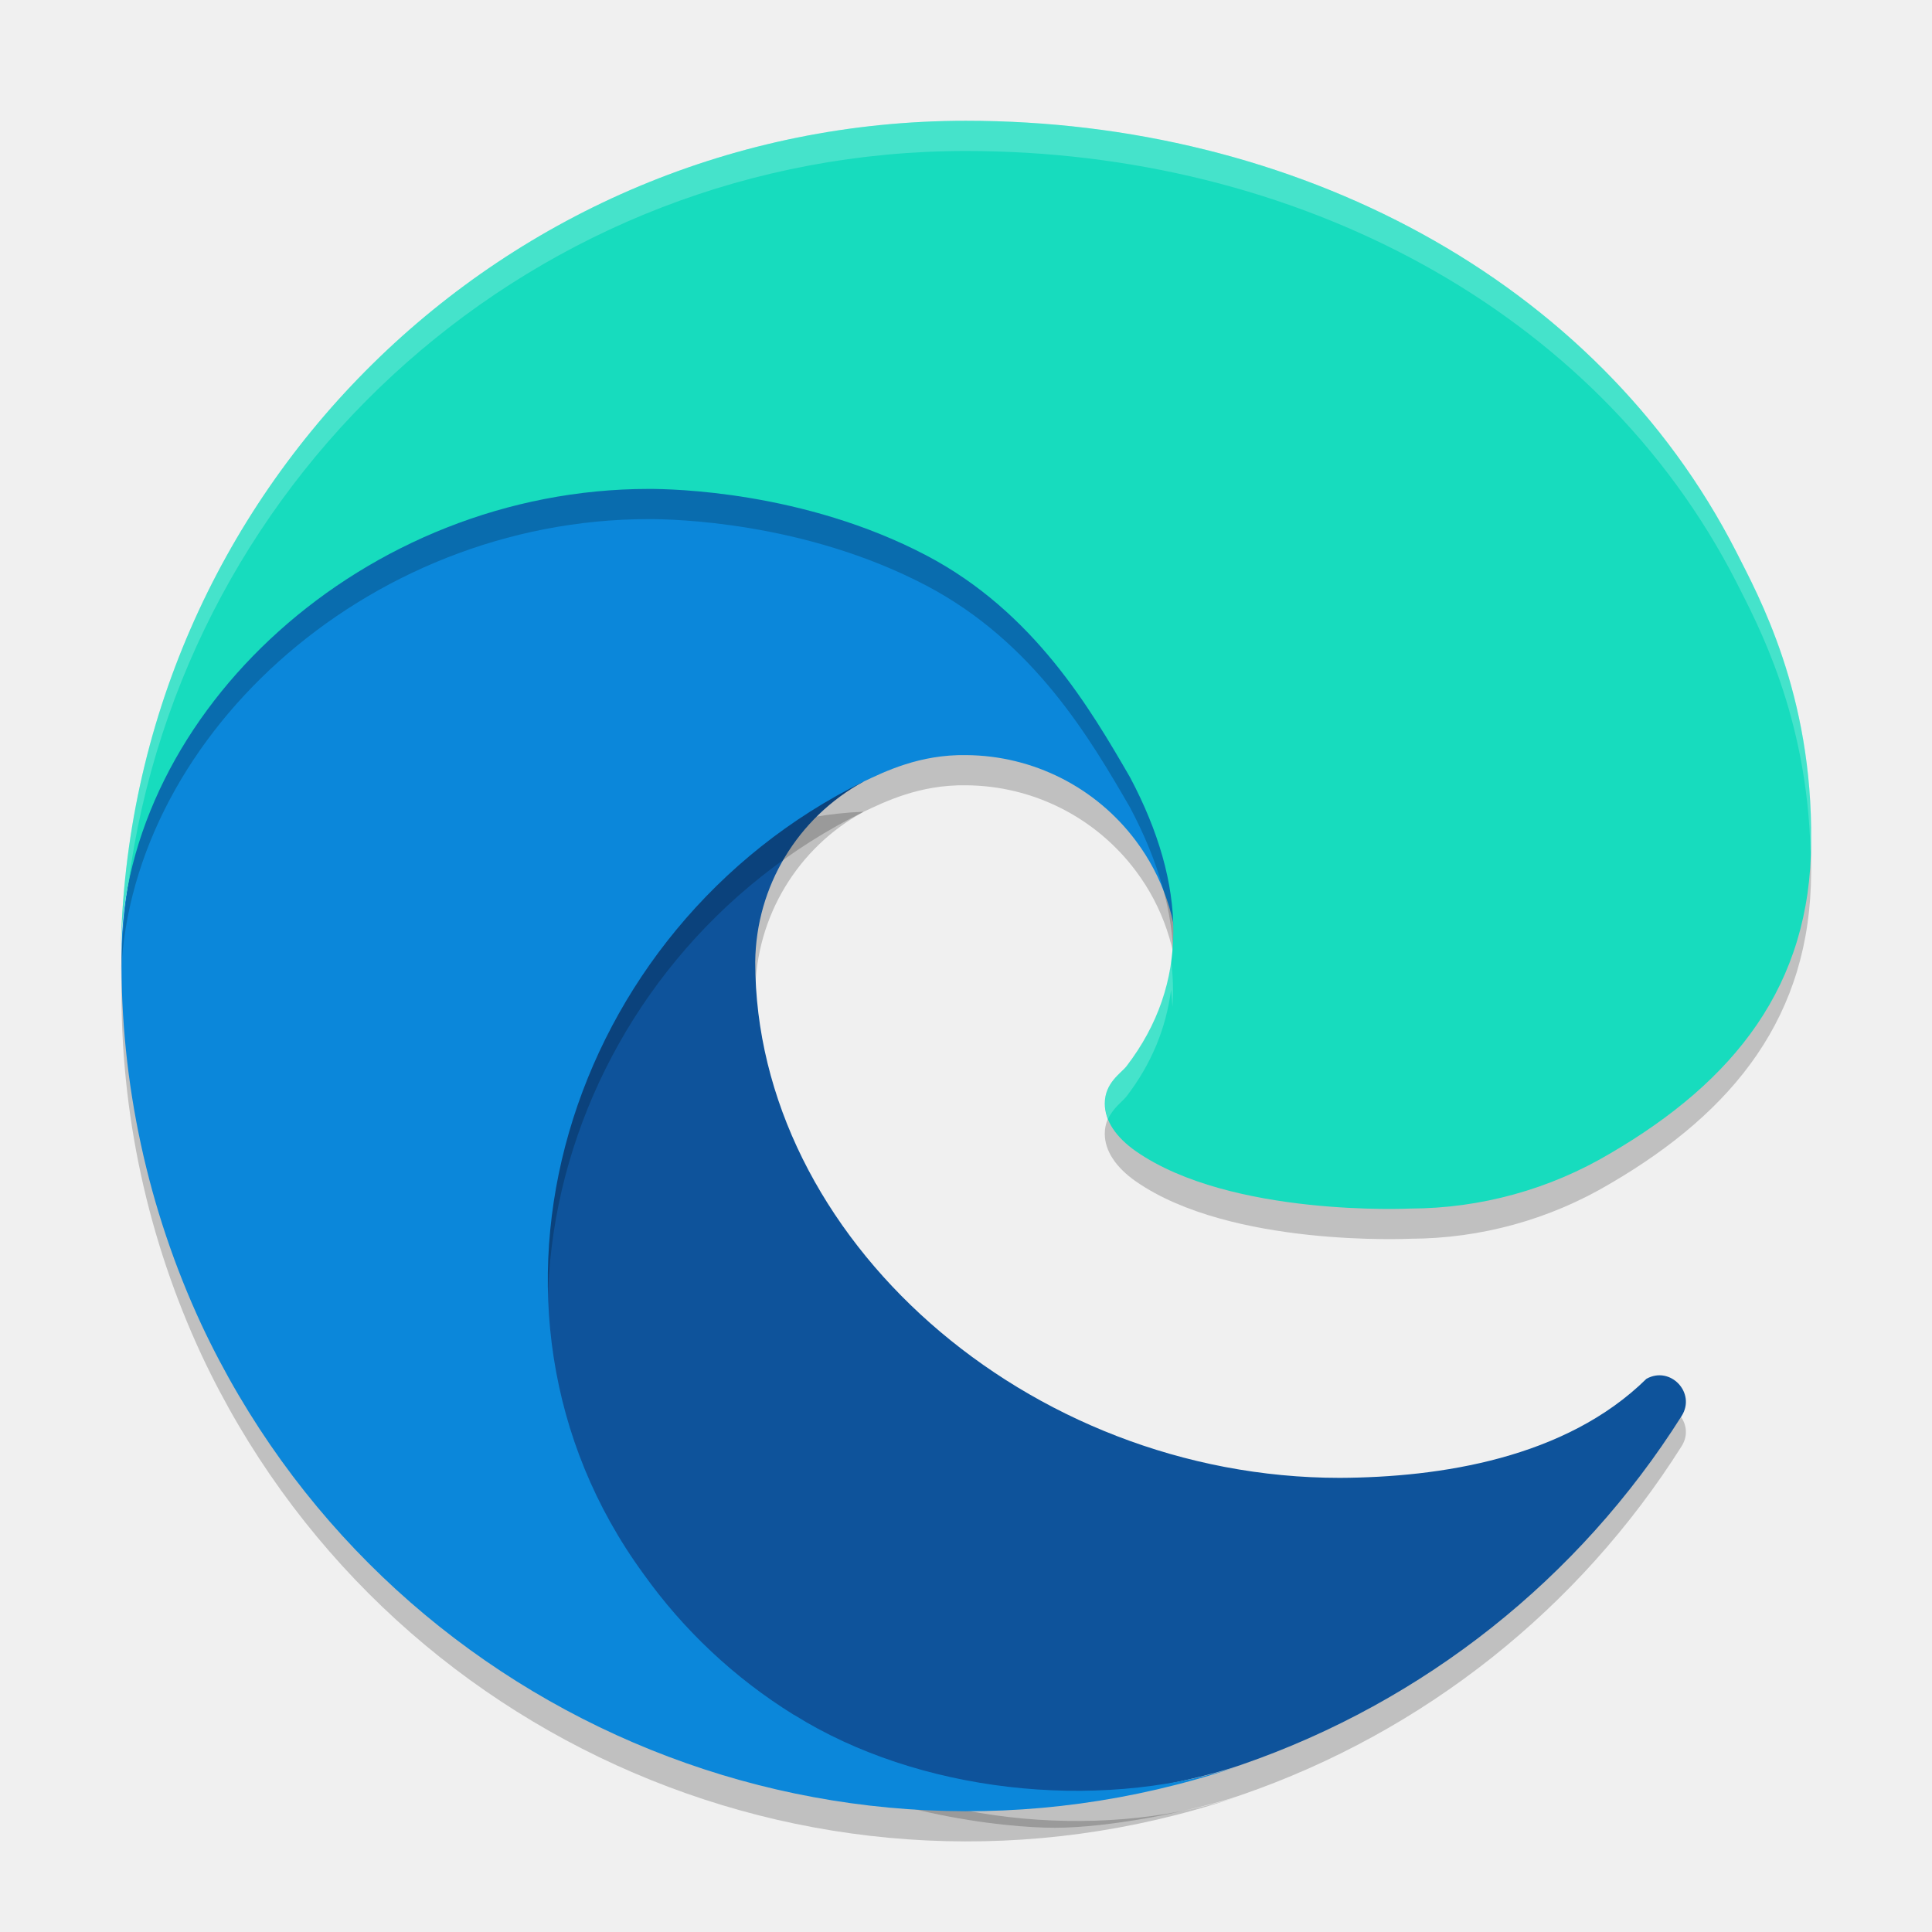
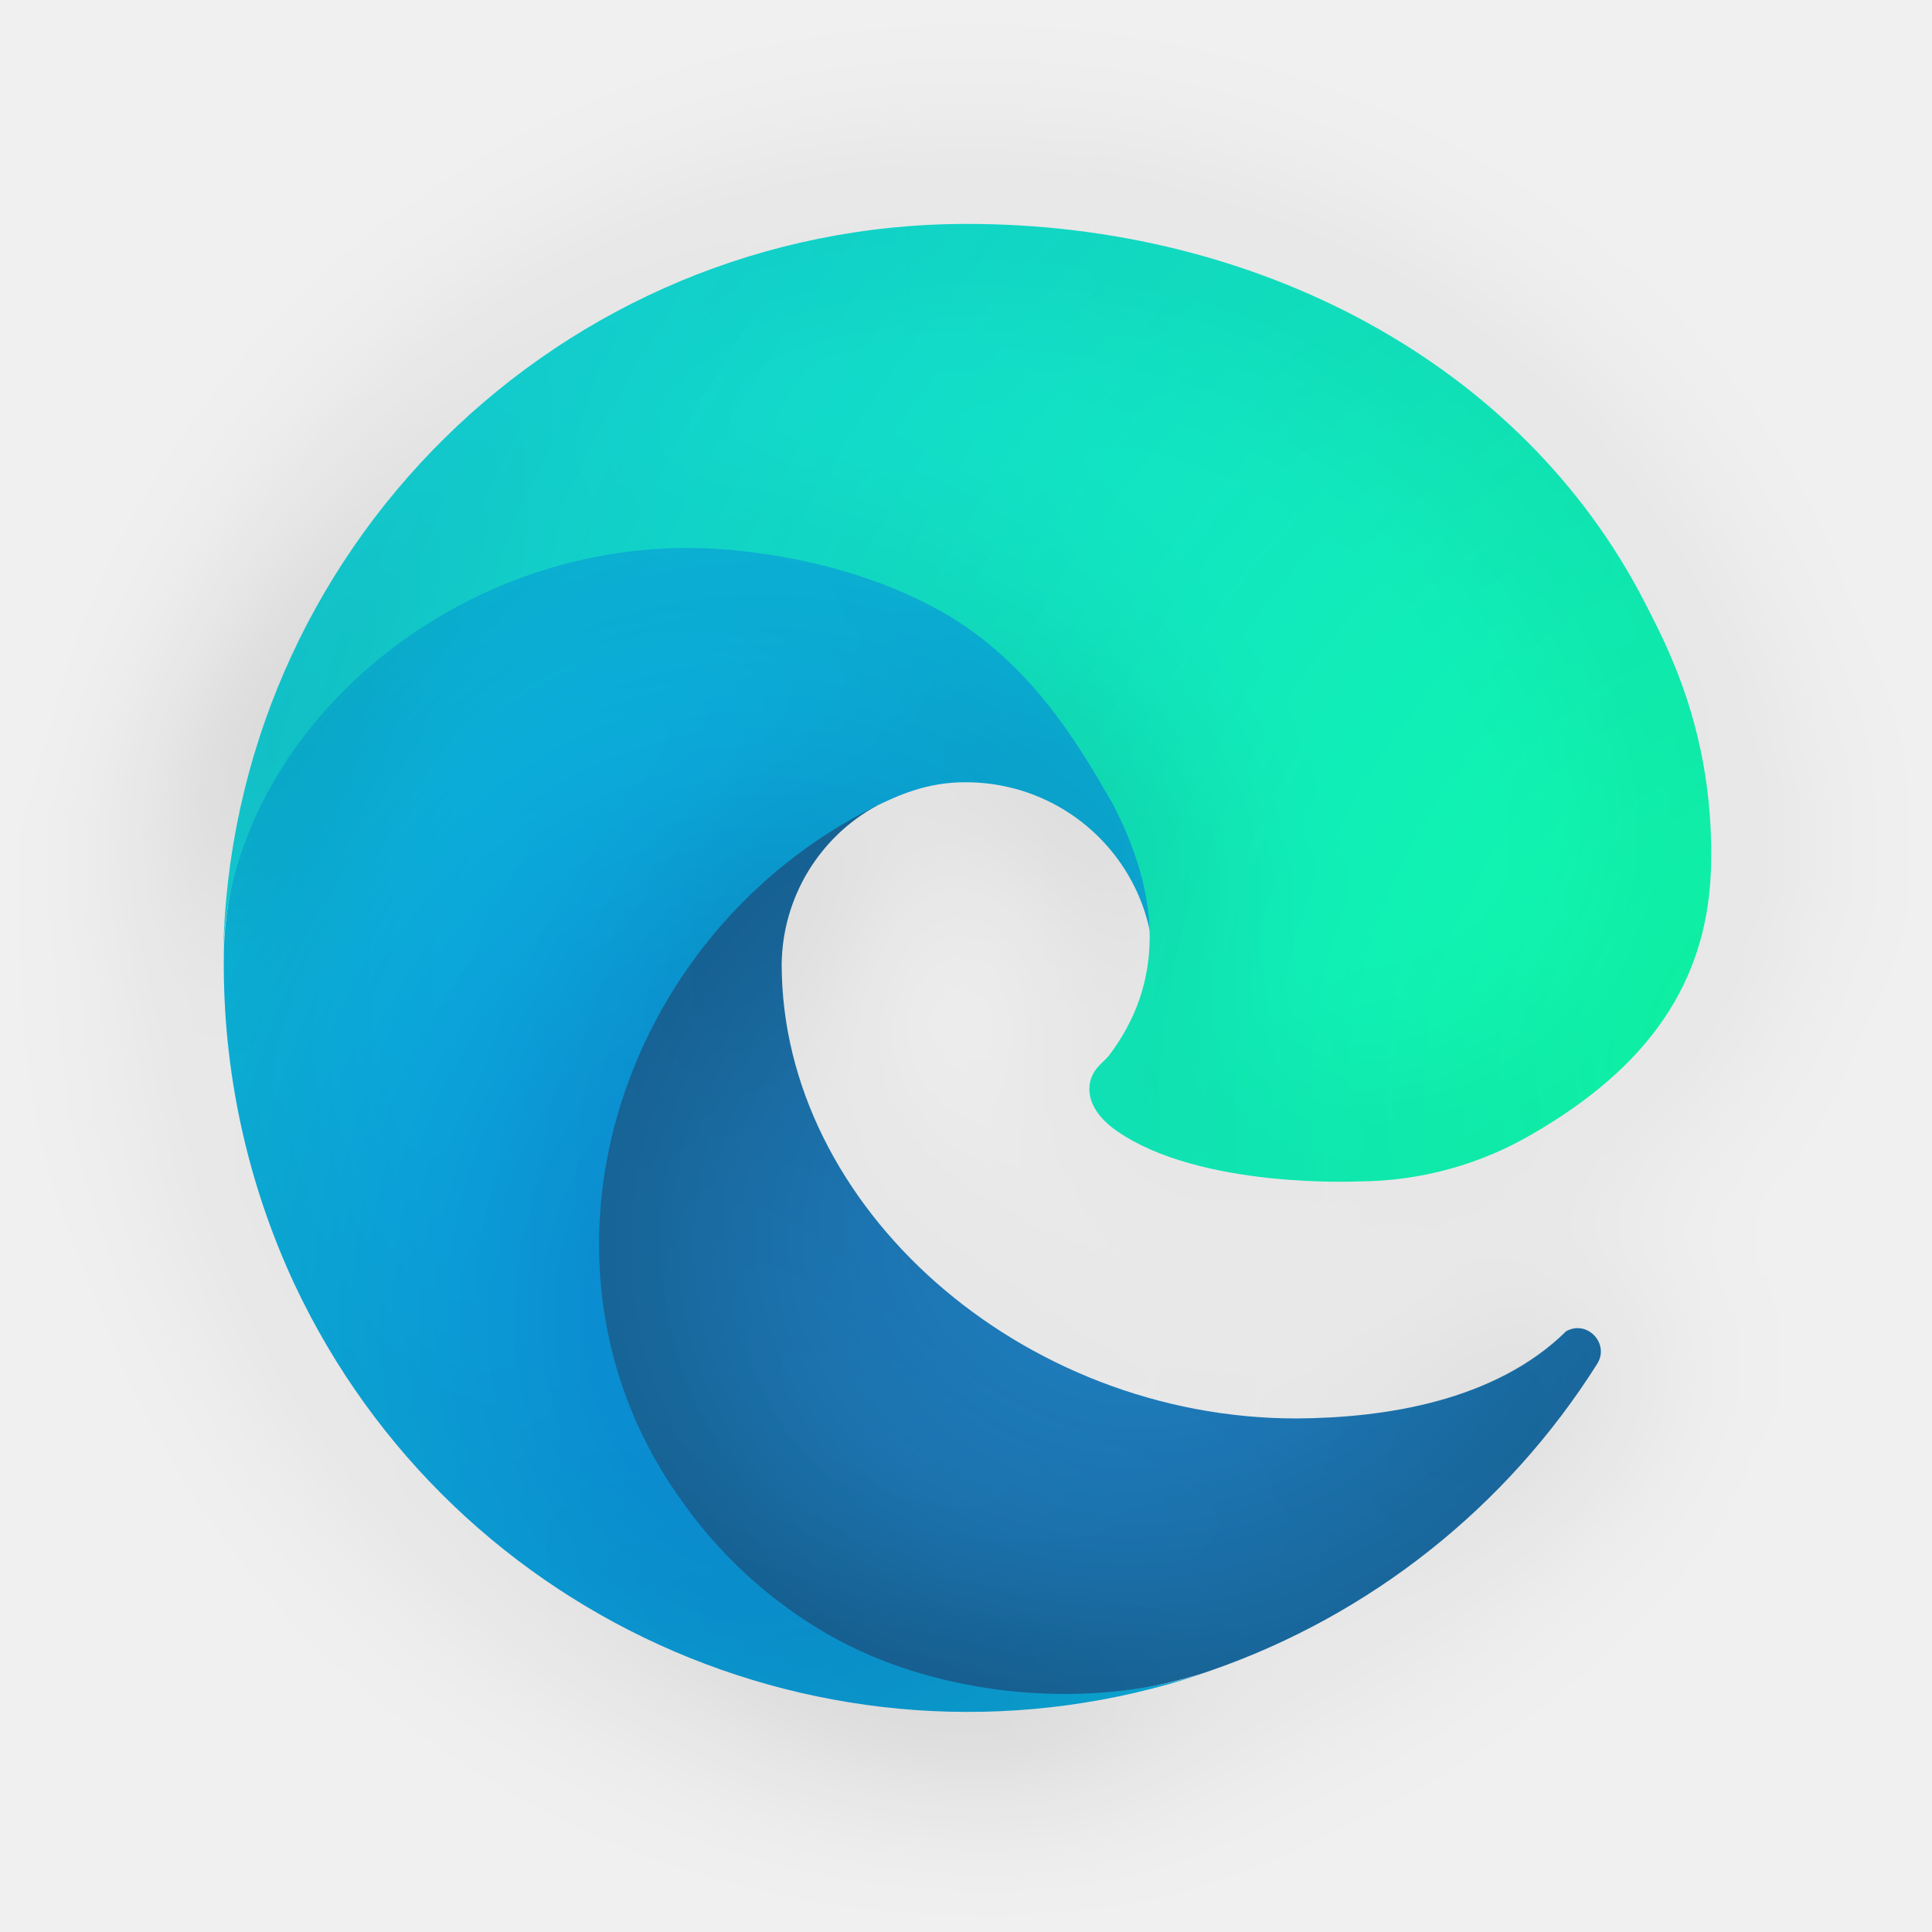
- <svg xmlns="http://www.w3.org/2000/svg" width="64" height="64" version="1.1">
-   <path style="opacity:0.2" class="cls-1" d="m 54.542,46.673 c -2.683,2.64 -6.845,3.267 -10.158,3.283 -10.35,0 -19.366,-7.959 -19.366,-17.094 0.027,-2.495 1.402,-4.78 3.594,-5.973 -9.362,0.394 -11.768,10.148 -11.768,15.862 0,16.158 14.893,17.796 18.102,17.796 1.73,0 4.34,-0.503 5.906,-0.997 l 0.287,-0.096 c 6.027,-2.083 11.164,-6.156 14.567,-11.547 0.486,-0.766 -0.371,-1.674 -1.164,-1.233 z" />
-   <path style="fill:#0e539b" class="cls-1" d="m 54.542,45.673 c -2.683,2.64 -6.845,3.267 -10.158,3.283 -10.35,0 -19.366,-7.959 -19.366,-17.094 0.027,-2.495 1.402,-4.78 3.594,-5.973 -9.362,0.394 -11.768,10.148 -11.768,15.862 0,16.158 14.893,17.796 18.102,17.796 1.73,0 4.34,-0.503 5.906,-0.997 l 0.287,-0.096 c 6.027,-2.083 11.164,-6.156 14.567,-11.547 0.486,-0.766 -0.371,-1.674 -1.164,-1.233 z" />
-   <path style="opacity:0.2" class="cls-3" d="m 26.287,57.8 c -1.951,-1.211 -3.642,-2.797 -4.974,-4.667 -6.464,-8.856 -2.537,-21.399 7.299,-26.244 0.682,-0.321 1.848,-0.903 3.399,-0.875 2.215,0.016 4.294,1.068 5.619,2.843 0.883,1.179 1.37,2.608 1.391,4.081 0,-0.046 5.35,-17.409 -17.498,-17.409 -9.602,0 -17.498,9.111 -17.498,17.105 -0.038,4.228 0.867,8.412 2.649,12.247 6.028,12.859 20.731,19.168 34.205,14.677 -4.613,1.454 -10.471,0.815 -14.572,-1.75 z" />
-   <path style="fill:#0b87da" class="cls-3" d="m 26.287,56.8 c -1.951,-1.211 -3.642,-2.797 -4.974,-4.667 -6.464,-8.856 -2.537,-21.399 7.299,-26.244 0.682,-0.321 1.848,-0.903 3.399,-0.875 2.215,0.016 4.294,1.068 5.619,2.843 0.883,1.179 1.37,2.608 1.391,4.081 0,-0.046 5.35,-17.409 -17.498,-17.409 -9.602,0 -17.498,9.111 -17.498,17.105 -0.038,4.228 0.867,8.412 2.649,12.247 6.028,12.859 20.731,19.168 34.205,14.677 -4.613,1.454 -10.471,0.815 -14.572,-1.75 z" />
-   <path style="opacity:0.2" class="cls-5" d="m 37.319,36.318 c -0.177,0.23 -0.722,0.547 -0.722,1.238 0,0.571 0.372,1.12 1.032,1.581 3.145,2.187 9.075,1.898 9.09,1.898 2.331,-0.006 4.617,-0.636 6.621,-1.826 4.113,-2.401 6.646,-5.563 6.656,-10.326 0.057,-4.901 -1.75,-8.16 -2.48,-9.603 C 52.882,10.215 42.877,5.001 31.998,5.001 16.687,5 4.215,17.295 4,32.601 4.105,24.61 12.049,17.196 21.498,17.196 c 0.766,0 5.131,0.074 9.187,2.202 3.574,1.876 5.446,5.103 6.748,7.349 1.892,3.569 1.973,6.847 -0.114,9.571 z" />
-   <path style="fill:#17dcbe" class="cls-5" d="m 37.319,35.318 c -0.177,0.23 -0.722,0.547 -0.722,1.238 0,0.571 0.372,1.12 1.032,1.581 3.145,2.187 9.075,1.898 9.09,1.898 2.331,-0.006 4.617,-0.636 6.621,-1.826 4.113,-2.401 6.646,-5.563 6.656,-10.326 0.057,-4.901 -1.75,-8.16 -2.48,-9.603 C 52.882,9.215 42.877,4.001 31.998,4.001 16.687,4 4.215,16.295 4,31.601 4.105,23.61 12.049,16.196 21.498,16.196 c 0.766,0 5.131,0.074 9.187,2.202 3.574,1.876 5.446,5.103 6.748,7.349 1.892,3.569 1.973,6.847 -0.114,9.571 z" />
-   <path style="opacity:0.2;fill:#ffffff" d="M 32 4.002 C 16.69 4 4.215 16.295 4 31.602 C 4.01 30.834 4.094 30.071 4.244 29.32 C 6.049 15.577 17.802 5.001 32 5.002 C 42.88 5.002 52.883 10.216 57.518 19.281 C 58.213 20.656 59.866 23.694 59.975 28.211 C 59.984 28.103 59.998 27.997 59.998 27.883 C 60.055 22.982 58.248 19.727 57.518 18.283 C 52.883 9.218 42.88 4.002 32 4.002 z M 38.793 31.789 C 38.63 33.041 38.156 34.225 37.32 35.316 C 37.143 35.546 36.598 35.864 36.598 36.555 C 36.598 36.728 36.637 36.898 36.707 37.064 C 36.875 36.699 37.192 36.482 37.32 36.316 C 38.156 35.225 38.63 34.041 38.793 32.789 C 38.817 32.979 38.827 33.166 38.838 33.354 C 38.872 32.843 38.86 32.321 38.793 31.789 z" />
+ <svg xmlns="http://www.w3.org/2000/svg" xmlns:xlink="http://www.w3.org/1999/xlink" width="64" height="64" version="1.1" id="svg7">
+   <defs id="defs7">
+     <linearGradient id="linearGradient10">
+       <stop style="stop-color:#0ffca6;stop-opacity:1;" offset="0" id="stop11" />
+       <stop style="stop-color:#15bff0;stop-opacity:1;" offset="1" id="stop12" />
+     </linearGradient>
+     <linearGradient id="linearGradient8">
+       <stop style="stop-color:#0b87da;stop-opacity:1;" offset="0" id="stop9" />
+       <stop style="stop-color:#0bc9da;stop-opacity:1;" offset="1" id="stop10" />
+     </linearGradient>
+     <linearGradient id="linearGradient7">
+       <stop style="stop-color:#228bd3;stop-opacity:1;" offset="0" id="stop7" />
+       <stop style="stop-color:#0e4263;stop-opacity:1;" offset="1" id="stop8" />
+     </linearGradient>
+     <radialGradient xlink:href="#linearGradient7" id="radialGradient8" cx="37.404" cy="44.052" fx="37.404" fy="44.052" r="19.502" gradientTransform="matrix(1.898909,-0.508811,0.439077,1.638658,-52.02443,-12.97964)" gradientUnits="userSpaceOnUse" />
+     <radialGradient xlink:href="#linearGradient8" id="radialGradient10" cx="23.83" cy="42.003" fx="23.83" fy="42.003" r="18.428" gradientTransform="matrix(1.59604,0,0,1.969129,-12.76727,-39.09078)" gradientUnits="userSpaceOnUse" />
+     <radialGradient xlink:href="#linearGradient10" id="radialGradient12" cx="51.448" cy="30.361" fx="51.448" fy="30.361" r="27.999" gradientTransform="matrix(1.505588,-2.607755,2.278936,1.315744,-87.57597,128.6838)" gradientUnits="userSpaceOnUse" />
+     <filter style="color-interpolation-filters:sRGB" id="filter20" x="-0.144" y="-0.144" width="1.288" height="1.288">
+       <feGaussianBlur stdDeviation="3.326" id="feGaussianBlur20" />
+     </filter>
+   </defs>
+   <path style="fill:url(#radialGradient8);stroke-width:0.88" class="cls-1" d="m 51.882,44.098 c -2.362,2.324 -6.026,2.875 -8.941,2.89 -9.111,0 -17.047,-7.006 -17.047,-15.047 0.024,-2.196 1.234,-4.208 3.163,-5.257 -8.241,0.347 -10.359,8.933 -10.359,13.963 0,14.223 13.11,15.665 15.934,15.665 1.523,0 3.82,-0.443 5.199,-0.878 l 0.252,-0.085 c 5.305,-1.834 9.827,-5.419 12.823,-10.165 0.428,-0.674 -0.326,-1.474 -1.024,-1.086 z" id="path2" />
+   <path style="fill:url(#radialGradient10);stroke-width:0.88" class="cls-3" d="m 27.01,53.893 c -1.717,-1.066 -3.206,-2.462 -4.378,-4.108 -5.69,-7.795 -2.234,-18.837 6.425,-23.101 0.601,-0.283 1.627,-0.795 2.992,-0.77 1.95,0.014 3.78,0.94 4.946,2.503 0.778,1.038 1.206,2.296 1.225,3.592 0,-0.04 4.709,-15.324 -15.403,-15.324 -8.452,0 -15.403,8.02 -15.403,15.056 -0.033,3.722 0.763,7.405 2.332,10.781 C 15.051,53.84 27.993,59.394 39.854,55.441 35.793,56.721 30.637,56.158 27.027,53.901 Z" id="path4" />
+   <path style="fill:url(#radialGradient12);stroke-width:0.88" class="cls-5" d="m 36.721,34.983 c -0.156,0.202 -0.635,0.481 -0.635,1.09 0,0.502 0.327,0.986 0.909,1.392 2.769,1.925 7.988,1.671 8.002,1.671 2.052,-0.005 4.064,-0.56 5.828,-1.607 3.621,-2.114 5.85,-4.897 5.859,-9.089 0.05,-4.314 -1.54,-7.183 -2.183,-8.453 C 50.42,12.006 41.613,7.417 32.037,7.417 18.56,7.415 7.581,18.238 7.392,31.712 7.484,24.677 14.477,18.151 22.795,18.151 c 0.674,0 4.517,0.065 8.087,1.939 3.146,1.652 4.794,4.492 5.94,6.469 1.665,3.141 1.737,6.027 -0.1,8.425 z" id="path6" />
+   <path id="path20" style="color:#000000;mix-blend-mode:normal;fill:#000000;fill-opacity:1;stroke:#000000;stroke-width:0.2;stroke-dasharray:none;stroke-opacity:1;filter:url(#filter20)" d="M 31.955,3.88 C 16.618,3.879 4.122,16.197 3.906,31.53 h 0.025 c -3.37e-5,0.011 -0.002,0.022 -0.002,0.033 -0.038,4.236 0.871,8.426 2.656,12.268 6.038,12.882 20.767,19.202 34.266,14.703 l -0.006,-0.018 0.266,-0.088 C 47.149,56.342 52.298,52.264 55.707,46.862 55.962,46.461 55.864,46.014 55.598,45.732 55.331,45.449 54.892,45.327 54.476,45.558 l -0.006,0.002 -0.006,0.006 c -2.668,2.625 -6.817,3.251 -10.123,3.268 -10.325,0 -19.316,-7.941 -19.316,-17.043 0.018,-1.644 0.627,-3.194 1.67,-4.398 -1.085,1.198 -1.753,2.728 -1.771,4.398 0,9.168 9.042,17.145 19.418,17.145 3.314,-0.016 7.483,-0.644 10.182,-3.291 0.377,-0.209 0.763,-0.097 1.002,0.156 0.239,0.253 0.327,0.644 0.096,1.008 -3.397,5.382 -8.525,9.448 -14.541,11.527 l -0.287,0.096 c -0.39,0.123 -0.845,0.247 -1.336,0.363 -0.177,0.042 -0.375,0.077 -0.564,0.117 -0.058,0.011 -0.117,0.017 -0.176,0.027 -0.471,0.081 -0.948,0.147 -1.432,0.189 -0.008,6.89e-4 -0.016,0.001 -0.023,0.002 -0.192,0.017 -0.387,0.026 -0.58,0.037 -0.087,0.005 -0.173,0.012 -0.26,0.016 -0.181,0.008 -0.363,0.009 -0.545,0.012 -0.129,0.002 -0.259,0.003 -0.389,0.002 -0.157,-0.001 -0.315,-0.005 -0.473,-0.01 -0.139,-0.004 -0.277,-0.01 -0.416,-0.018 -0.162,-0.009 -0.324,-0.019 -0.486,-0.031 -0.128,-0.01 -0.257,-0.023 -0.385,-0.035 -0.172,-0.017 -0.344,-0.033 -0.516,-0.055 -0.103,-0.013 -0.204,-0.029 -0.307,-0.043 -0.239,-0.034 -0.478,-0.071 -0.715,-0.113 -0.53,-0.095 -1.055,-0.211 -1.57,-0.35 -0.096,-0.026 -0.19,-0.055 -0.285,-0.082 -0.191,-0.055 -0.38,-0.111 -0.568,-0.172 -0.108,-0.035 -0.215,-0.072 -0.322,-0.109 -0.178,-0.061 -0.354,-0.124 -0.529,-0.191 -0.096,-0.037 -0.192,-0.075 -0.287,-0.113 -0.2,-0.081 -0.397,-0.166 -0.592,-0.254 -0.068,-0.031 -0.137,-0.06 -0.205,-0.092 -0.194,-0.091 -0.384,-0.187 -0.572,-0.285 -0.077,-0.04 -0.156,-0.078 -0.232,-0.119 -0.251,-0.137 -0.497,-0.28 -0.736,-0.43 l -0.004,-0.002 -0.018,-0.006 -0.002,-0.002 c -1.944,-1.207 -3.629,-2.789 -4.957,-4.652 -0.198,-0.272 -0.389,-0.55 -0.568,-0.828 -0.06,-0.094 -0.112,-0.191 -0.17,-0.285 -0.118,-0.191 -0.237,-0.382 -0.346,-0.576 -0.056,-0.1 -0.105,-0.201 -0.158,-0.301 -4.492,-8.438 -0.708,-19.191 7.979,-23.846 0.175,-0.118 0.355,-0.232 0.543,-0.334 l 0.002,-0.002 c 0.684,-0.322 1.841,-0.895 3.377,-0.867 2.199,0.016 4.263,1.06 5.578,2.822 h 0.002 c 0.6,0.801 1.009,1.718 1.219,2.686 0.056,1.699 -0.433,3.284 -1.529,4.715 -0.16,0.208 -0.734,0.55 -0.734,1.268 0,0.593 0.386,1.156 1.055,1.623 1.586,1.102 3.861,1.576 5.742,1.777 1.881,0.202 3.369,0.131 3.377,0.131 2.34,-0.006 4.635,-0.639 6.646,-1.834 4.122,-2.407 6.672,-5.589 6.682,-10.369 0.057,-4.914 -1.757,-8.186 -2.486,-9.627 C 52.875,9.101 42.851,3.88 31.955,3.88 Z M 28.047,26.196 c -0.421,0.283 -0.804,0.607 -1.146,0.969 0.385,-0.391 0.814,-0.744 1.285,-1.047 -0.047,0.025 -0.092,0.053 -0.139,0.078 z m -1.146,0.969 c -0.026,0.026 -0.051,0.052 -0.076,0.078 0.025,-0.027 0.051,-0.052 0.076,-0.078 z m -0.076,0.078 c -0.044,0.048 -0.086,0.099 -0.129,0.148 0.044,-0.049 0.084,-0.101 0.129,-0.148 z M 31.955,3.982 c 10.864,0 20.849,5.204 25.475,14.25 0.732,1.446 2.531,4.692 2.475,9.58 -0.01,4.745 -2.526,7.887 -6.631,10.283 -1.996,1.185 -4.274,1.813 -6.596,1.818 -0.008,0 -1.492,0.072 -3.365,-0.129 -1.873,-0.201 -4.136,-0.675 -5.695,-1.76 -0.653,-0.456 -1.012,-0.992 -1.012,-1.541 0,-0.665 0.517,-0.954 0.711,-1.205 1.112,-1.452 1.607,-3.063 1.549,-4.789 h 0.002 c -8.6e-5,-0.003 -0.002,-0.005 -0.002,-0.008 -2.47e-4,-0.007 -0.002,-0.014 -0.002,-0.021 -0.007,-0.184 -0.02,-0.37 -0.039,-0.557 -0.02,-0.19 -0.045,-0.382 -0.078,-0.574 -6.62e-4,-0.004 -0.001,-0.008 -0.002,-0.012 -0.001,-0.008 -0.003,-0.016 -0.004,-0.023 -0.031,-0.176 -0.066,-0.352 -0.107,-0.529 -0.014,-0.059 -0.03,-0.119 -0.045,-0.178 -0.034,-0.135 -0.068,-0.27 -0.107,-0.406 -0.026,-0.088 -0.056,-0.176 -0.084,-0.264 -0.038,-0.119 -0.075,-0.239 -0.117,-0.359 -0.036,-0.103 -0.077,-0.207 -0.117,-0.311 -0.04,-0.103 -0.076,-0.205 -0.119,-0.309 -0.056,-0.135 -0.118,-0.27 -0.18,-0.406 -0.032,-0.071 -0.06,-0.142 -0.094,-0.213 -0.006,-0.013 -0.013,-0.028 -0.02,-0.041 -0.099,-0.208 -0.203,-0.417 -0.314,-0.627 h -0.002 v -0.002 c -0.325,-0.562 -0.686,-1.185 -1.102,-1.834 -1.245,-1.946 -2.975,-4.12 -5.666,-5.533 -0.254,-0.134 -0.51,-0.259 -0.766,-0.377 -0.252,-0.116 -0.504,-0.224 -0.756,-0.326 -0.004,-0.002 -0.008,-0.002 -0.012,-0.004 -0.249,-0.101 -0.497,-0.195 -0.744,-0.283 -0.006,-0.002 -0.012,-0.004 -0.018,-0.006 -0.253,-0.09 -0.504,-0.173 -0.752,-0.25 -0.497,-0.154 -0.982,-0.28 -1.449,-0.389 -0.001,-3.33e-4 -0.003,-0.002 -0.004,-0.002 -0.042,-0.01 -0.078,-0.014 -0.119,-0.023 -0.424,-0.096 -0.836,-0.179 -1.223,-0.244 -0.42,-0.07 -0.812,-0.125 -1.174,-0.166 -0.006,-6.54e-4 -0.01,-0.001 -0.016,-0.002 -0.344,-0.039 -0.653,-0.066 -0.932,-0.086 -0.587,-0.042 -0.998,-0.048 -1.205,-0.049 v -0.002 h -0.043 c -0.491,0 -0.979,0.023 -1.461,0.062 -0.032,0.003 -0.064,0.003 -0.096,0.006 -0.471,0.041 -0.936,0.102 -1.396,0.178 -0.035,0.006 -0.07,0.01 -0.105,0.016 -0.442,0.076 -0.878,0.169 -1.309,0.275 -0.061,0.015 -0.123,0.029 -0.184,0.045 -0.431,0.111 -0.854,0.24 -1.271,0.381 -0.038,0.013 -0.077,0.024 -0.115,0.037 -0.431,0.148 -0.854,0.312 -1.27,0.49 -0.025,0.011 -0.051,0.02 -0.076,0.031 -0.43,0.186 -0.851,0.389 -1.262,0.605 -0.424,0.223 -0.837,0.461 -1.238,0.713 C 8.083,21.167 5.414,24.551 4.381,28.296 6.181,14.576 17.781,3.98 31.955,3.982 Z m -10.5,12.193 c 0.762,0 5.121,0.076 9.164,2.197 0.89,0.467 1.673,1.018 2.369,1.617 0.348,0.3 0.674,0.611 0.98,0.93 0.918,0.957 1.659,1.982 2.279,2.951 0.414,0.646 0.774,1.269 1.1,1.83 0.816,1.541 1.246,3.017 1.355,4.424 -0.231,-0.84 -0.547,-1.661 -1.076,-2.367 -1.334,-1.787 -3.428,-2.849 -5.658,-2.865 -1.564,-0.029 -2.741,0.56 -3.422,0.881 l -0.002,0.002 c -0.307,0.151 -0.609,0.31 -0.904,0.477 l -0.002,0.002 c -0.296,0.166 -0.587,0.337 -0.871,0.518 l -0.002,0.002 c -0.284,0.18 -0.561,0.367 -0.832,0.561 l -0.002,0.002 c -0.271,0.193 -0.538,0.394 -0.797,0.6 l -0.002,0.002 c -0.259,0.206 -0.512,0.417 -0.758,0.635 l -0.002,0.002 c -0.493,0.436 -0.96,0.895 -1.4,1.375 -9.37e-4,10e-4 -0.001,0.003 -0.002,0.004 -0.219,0.239 -0.435,0.483 -0.641,0.732 v 0.002 c -0.207,0.25 -0.407,0.505 -0.6,0.764 v 0.002 c -0.386,0.518 -0.744,1.053 -1.072,1.604 v 0.002 c -0.164,0.275 -0.321,0.554 -0.471,0.836 v 0.002 c -0.149,0.282 -0.291,0.567 -0.426,0.855 v 0.002 c -0.134,0.288 -0.262,0.579 -0.381,0.873 v 0.002 c -0.119,0.294 -0.232,0.59 -0.336,0.889 v 0.002 c -0.104,0.299 -0.199,0.601 -0.287,0.904 -0.088,0.304 -0.168,0.61 -0.24,0.918 -0.072,0.307 -0.134,0.615 -0.189,0.926 -0.333,1.863 -0.369,3.77 -0.078,5.648 0.049,0.313 0.107,0.625 0.174,0.936 0.134,0.623 0.303,1.239 0.512,1.85 0.104,0.305 0.218,0.607 0.342,0.908 0.494,1.204 1.14,2.372 1.951,3.482 1.336,1.875 3.034,3.467 4.99,4.682 l 0.002,0.002 0.016,0.006 h 0.002 l 0.008,0.004 c 0.214,0.133 0.432,0.261 0.654,0.383 3.063,1.692 6.938,2.39 10.539,2.043 C 24.983,61.71 12.193,55.558 6.676,43.788 4.897,39.96 3.993,35.785 4.031,31.564 c 0,-0.633 0.056,-1.273 0.152,-1.916 0.005,-0.032 0.01,-0.064 0.016,-0.096 0.032,-0.184 0.067,-0.368 0.107,-0.551 0.009,-0.04 0.018,-0.079 0.027,-0.119 0.044,-0.191 0.092,-0.381 0.145,-0.57 0.009,-0.033 0.018,-0.067 0.027,-0.1 0.052,-0.181 0.107,-0.361 0.166,-0.541 0.018,-0.054 0.038,-0.107 0.057,-0.16 0.06,-0.175 0.124,-0.35 0.191,-0.523 0.01,-0.027 0.021,-0.053 0.031,-0.08 0.075,-0.19 0.153,-0.379 0.236,-0.566 0.013,-0.029 0.028,-0.057 0.041,-0.086 0.084,-0.184 0.17,-0.367 0.262,-0.549 0.008,-0.016 0.016,-0.031 0.023,-0.047 0.204,-0.401 0.428,-0.796 0.67,-1.182 0.125,-0.2 0.254,-0.397 0.389,-0.592 0.108,-0.156 0.222,-0.31 0.336,-0.463 0.036,-0.048 0.069,-0.099 0.105,-0.146 0.102,-0.135 0.21,-0.266 0.316,-0.398 0.048,-0.06 0.095,-0.121 0.145,-0.18 0.122,-0.147 0.249,-0.29 0.377,-0.434 0.028,-0.032 0.055,-0.064 0.084,-0.096 0.121,-0.134 0.245,-0.266 0.371,-0.396 0.065,-0.067 0.129,-0.135 0.195,-0.201 0.103,-0.104 0.208,-0.207 0.314,-0.309 0.075,-0.072 0.15,-0.142 0.227,-0.213 0.112,-0.104 0.225,-0.208 0.34,-0.309 0.08,-0.07 0.163,-0.138 0.244,-0.207 0.11,-0.094 0.221,-0.186 0.334,-0.277 0.092,-0.074 0.184,-0.146 0.277,-0.219 0.105,-0.081 0.209,-0.163 0.316,-0.242 0.101,-0.075 0.204,-0.148 0.307,-0.221 0.117,-0.083 0.234,-0.166 0.354,-0.246 0.067,-0.045 0.135,-0.088 0.203,-0.133 0.144,-0.094 0.287,-0.189 0.434,-0.279 0.056,-0.034 0.114,-0.066 0.17,-0.1 0.161,-0.097 0.323,-0.195 0.488,-0.287 0.112,-0.063 0.227,-0.121 0.34,-0.182 0.125,-0.067 0.248,-0.135 0.375,-0.199 0.068,-0.034 0.137,-0.066 0.205,-0.1 0.169,-0.083 0.34,-0.164 0.512,-0.242 0.094,-0.043 0.19,-0.084 0.285,-0.125 0.143,-0.062 0.285,-0.123 0.43,-0.182 0.119,-0.048 0.239,-0.093 0.359,-0.139 0.134,-0.051 0.267,-0.101 0.402,-0.148 0.122,-0.043 0.244,-0.083 0.367,-0.123 0.125,-0.041 0.251,-0.083 0.377,-0.121 0.129,-0.039 0.259,-0.077 0.389,-0.113 0.142,-0.04 0.284,-0.077 0.428,-0.113 0.118,-0.03 0.235,-0.06 0.354,-0.088 0.148,-0.035 0.296,-0.067 0.445,-0.098 0.121,-0.025 0.242,-0.05 0.363,-0.072 0.148,-0.028 0.298,-0.052 0.447,-0.076 0.118,-0.019 0.235,-0.04 0.354,-0.057 0.186,-0.026 0.374,-0.046 0.562,-0.066 0.085,-0.009 0.17,-0.021 0.256,-0.029 0.217,-0.021 0.437,-0.036 0.656,-0.049 0.054,-0.003 0.106,-0.009 0.16,-0.012 0.007,-3.5e-4 0.014,3.42e-4 0.021,0 0.284,-0.014 0.57,-0.021 0.857,-0.021 z" transform="matrix(0.8802479,0,0,0.8802479,3.870851,3.894487)" />
</svg>
